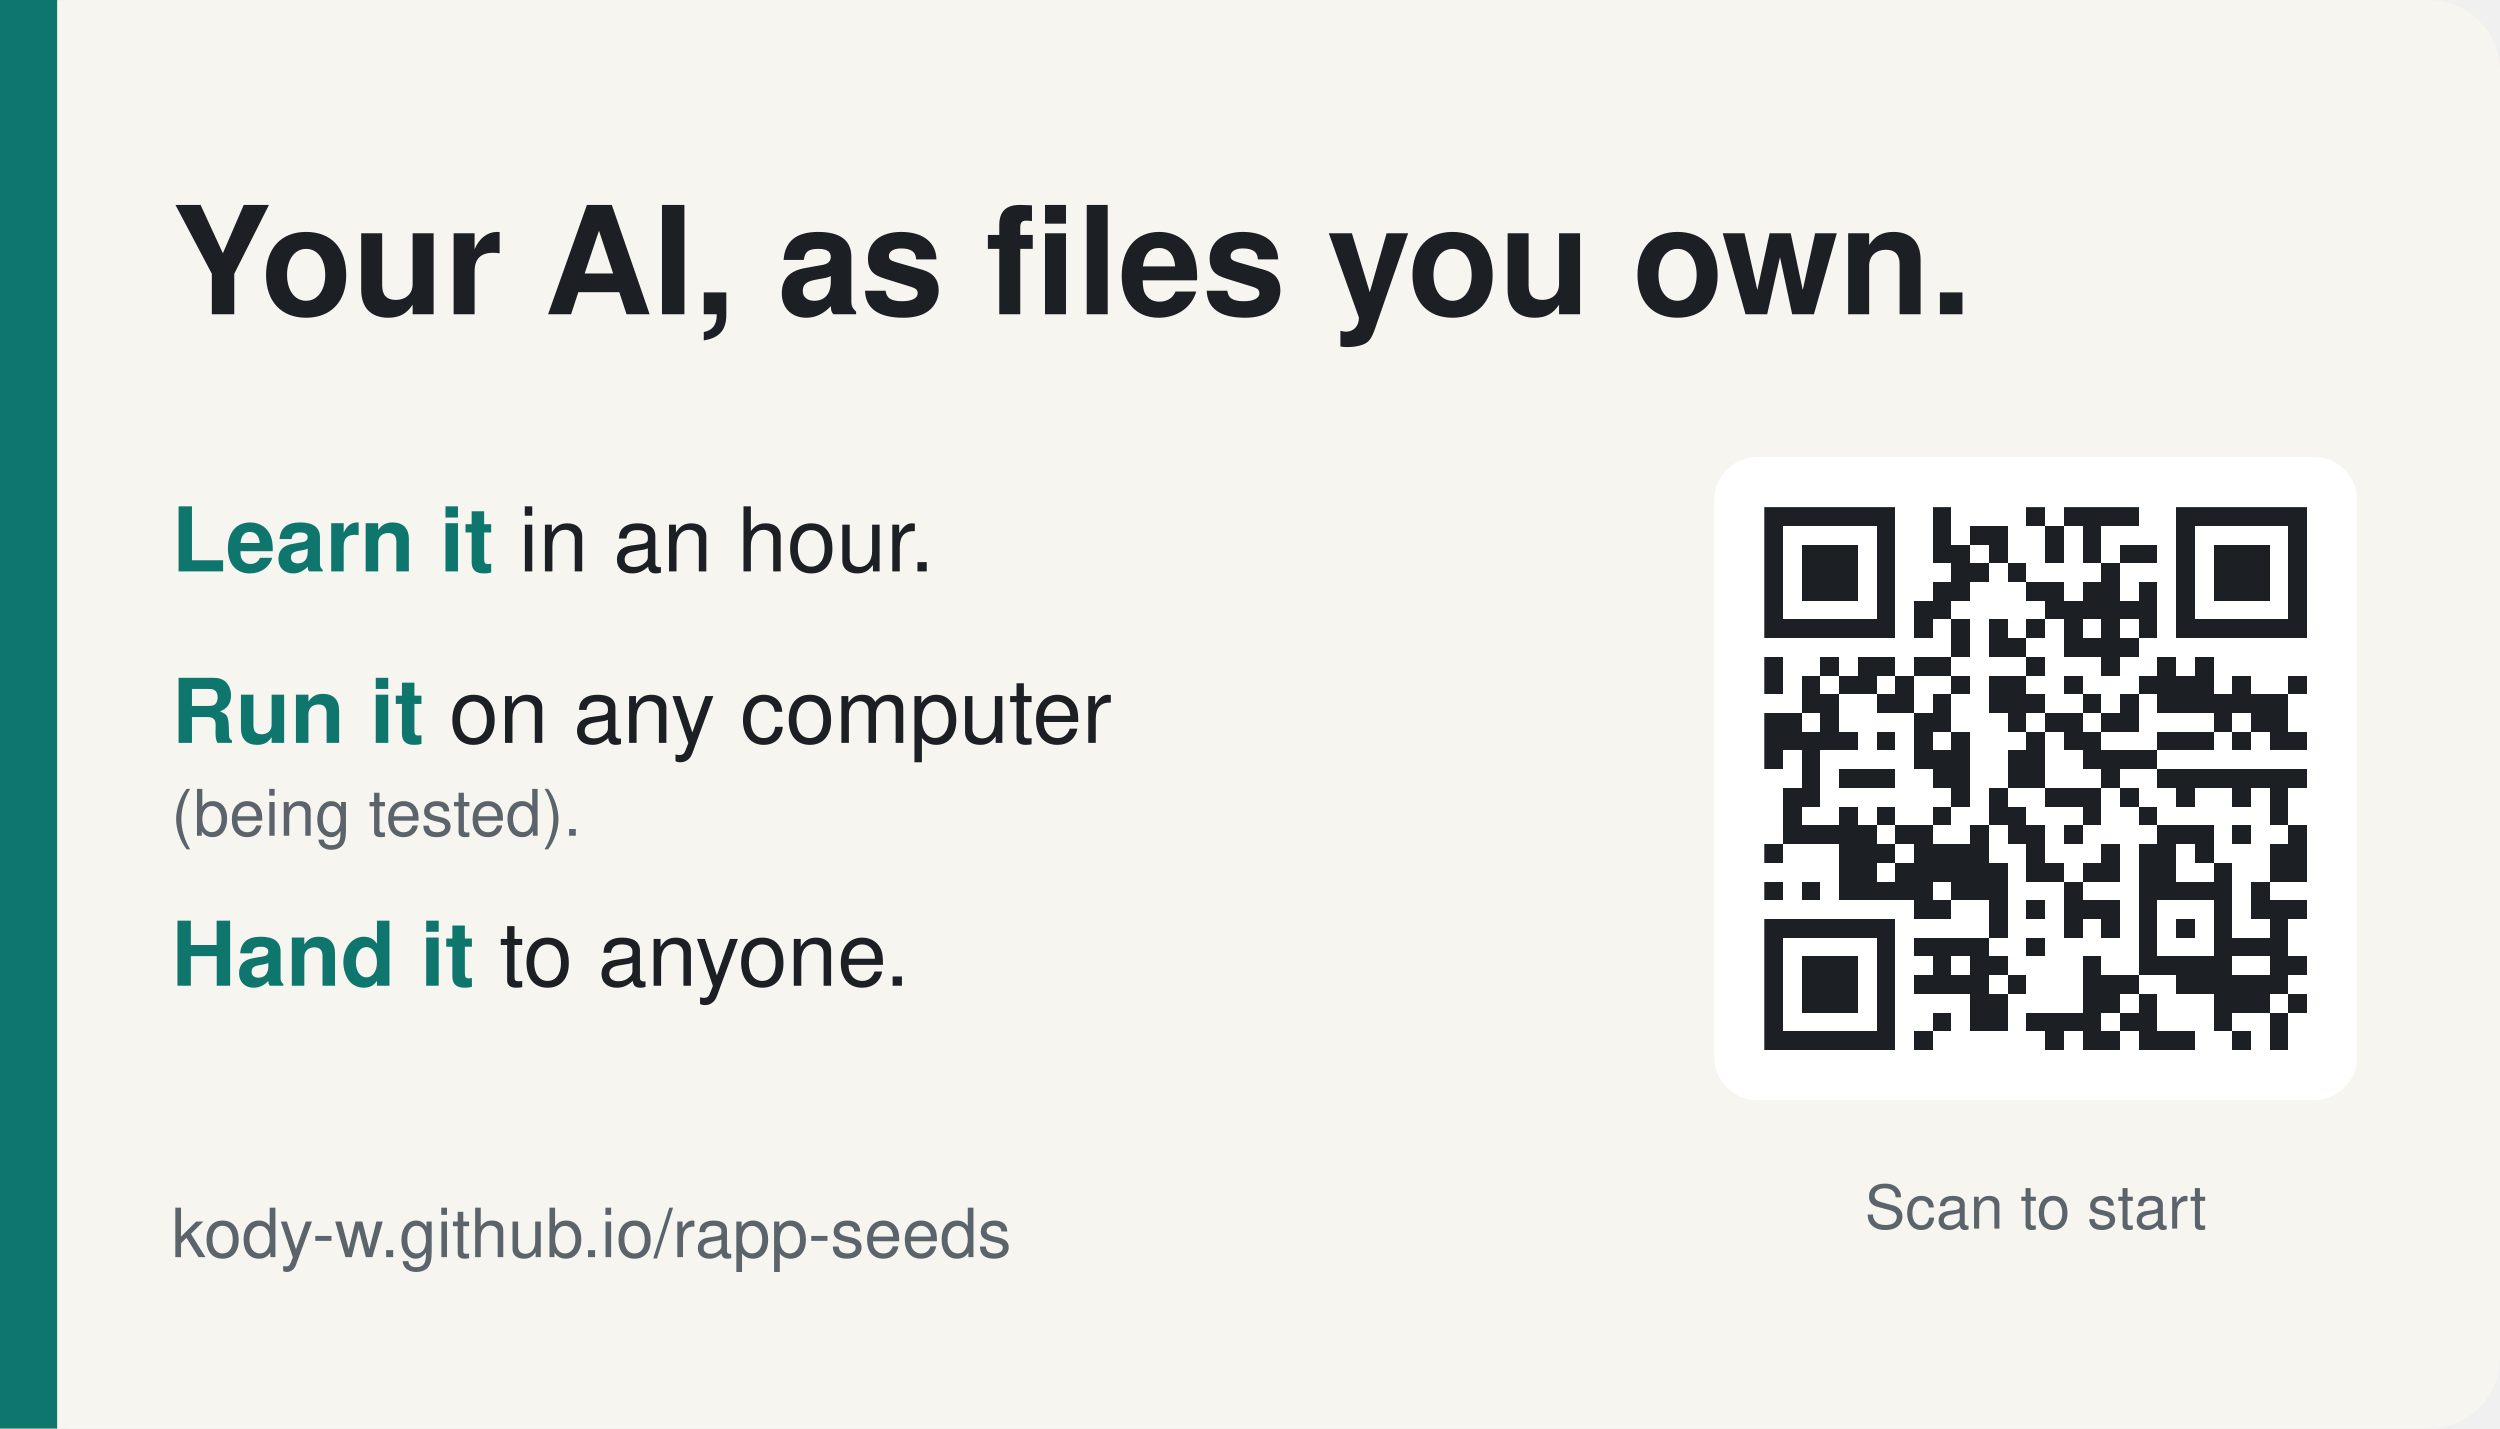
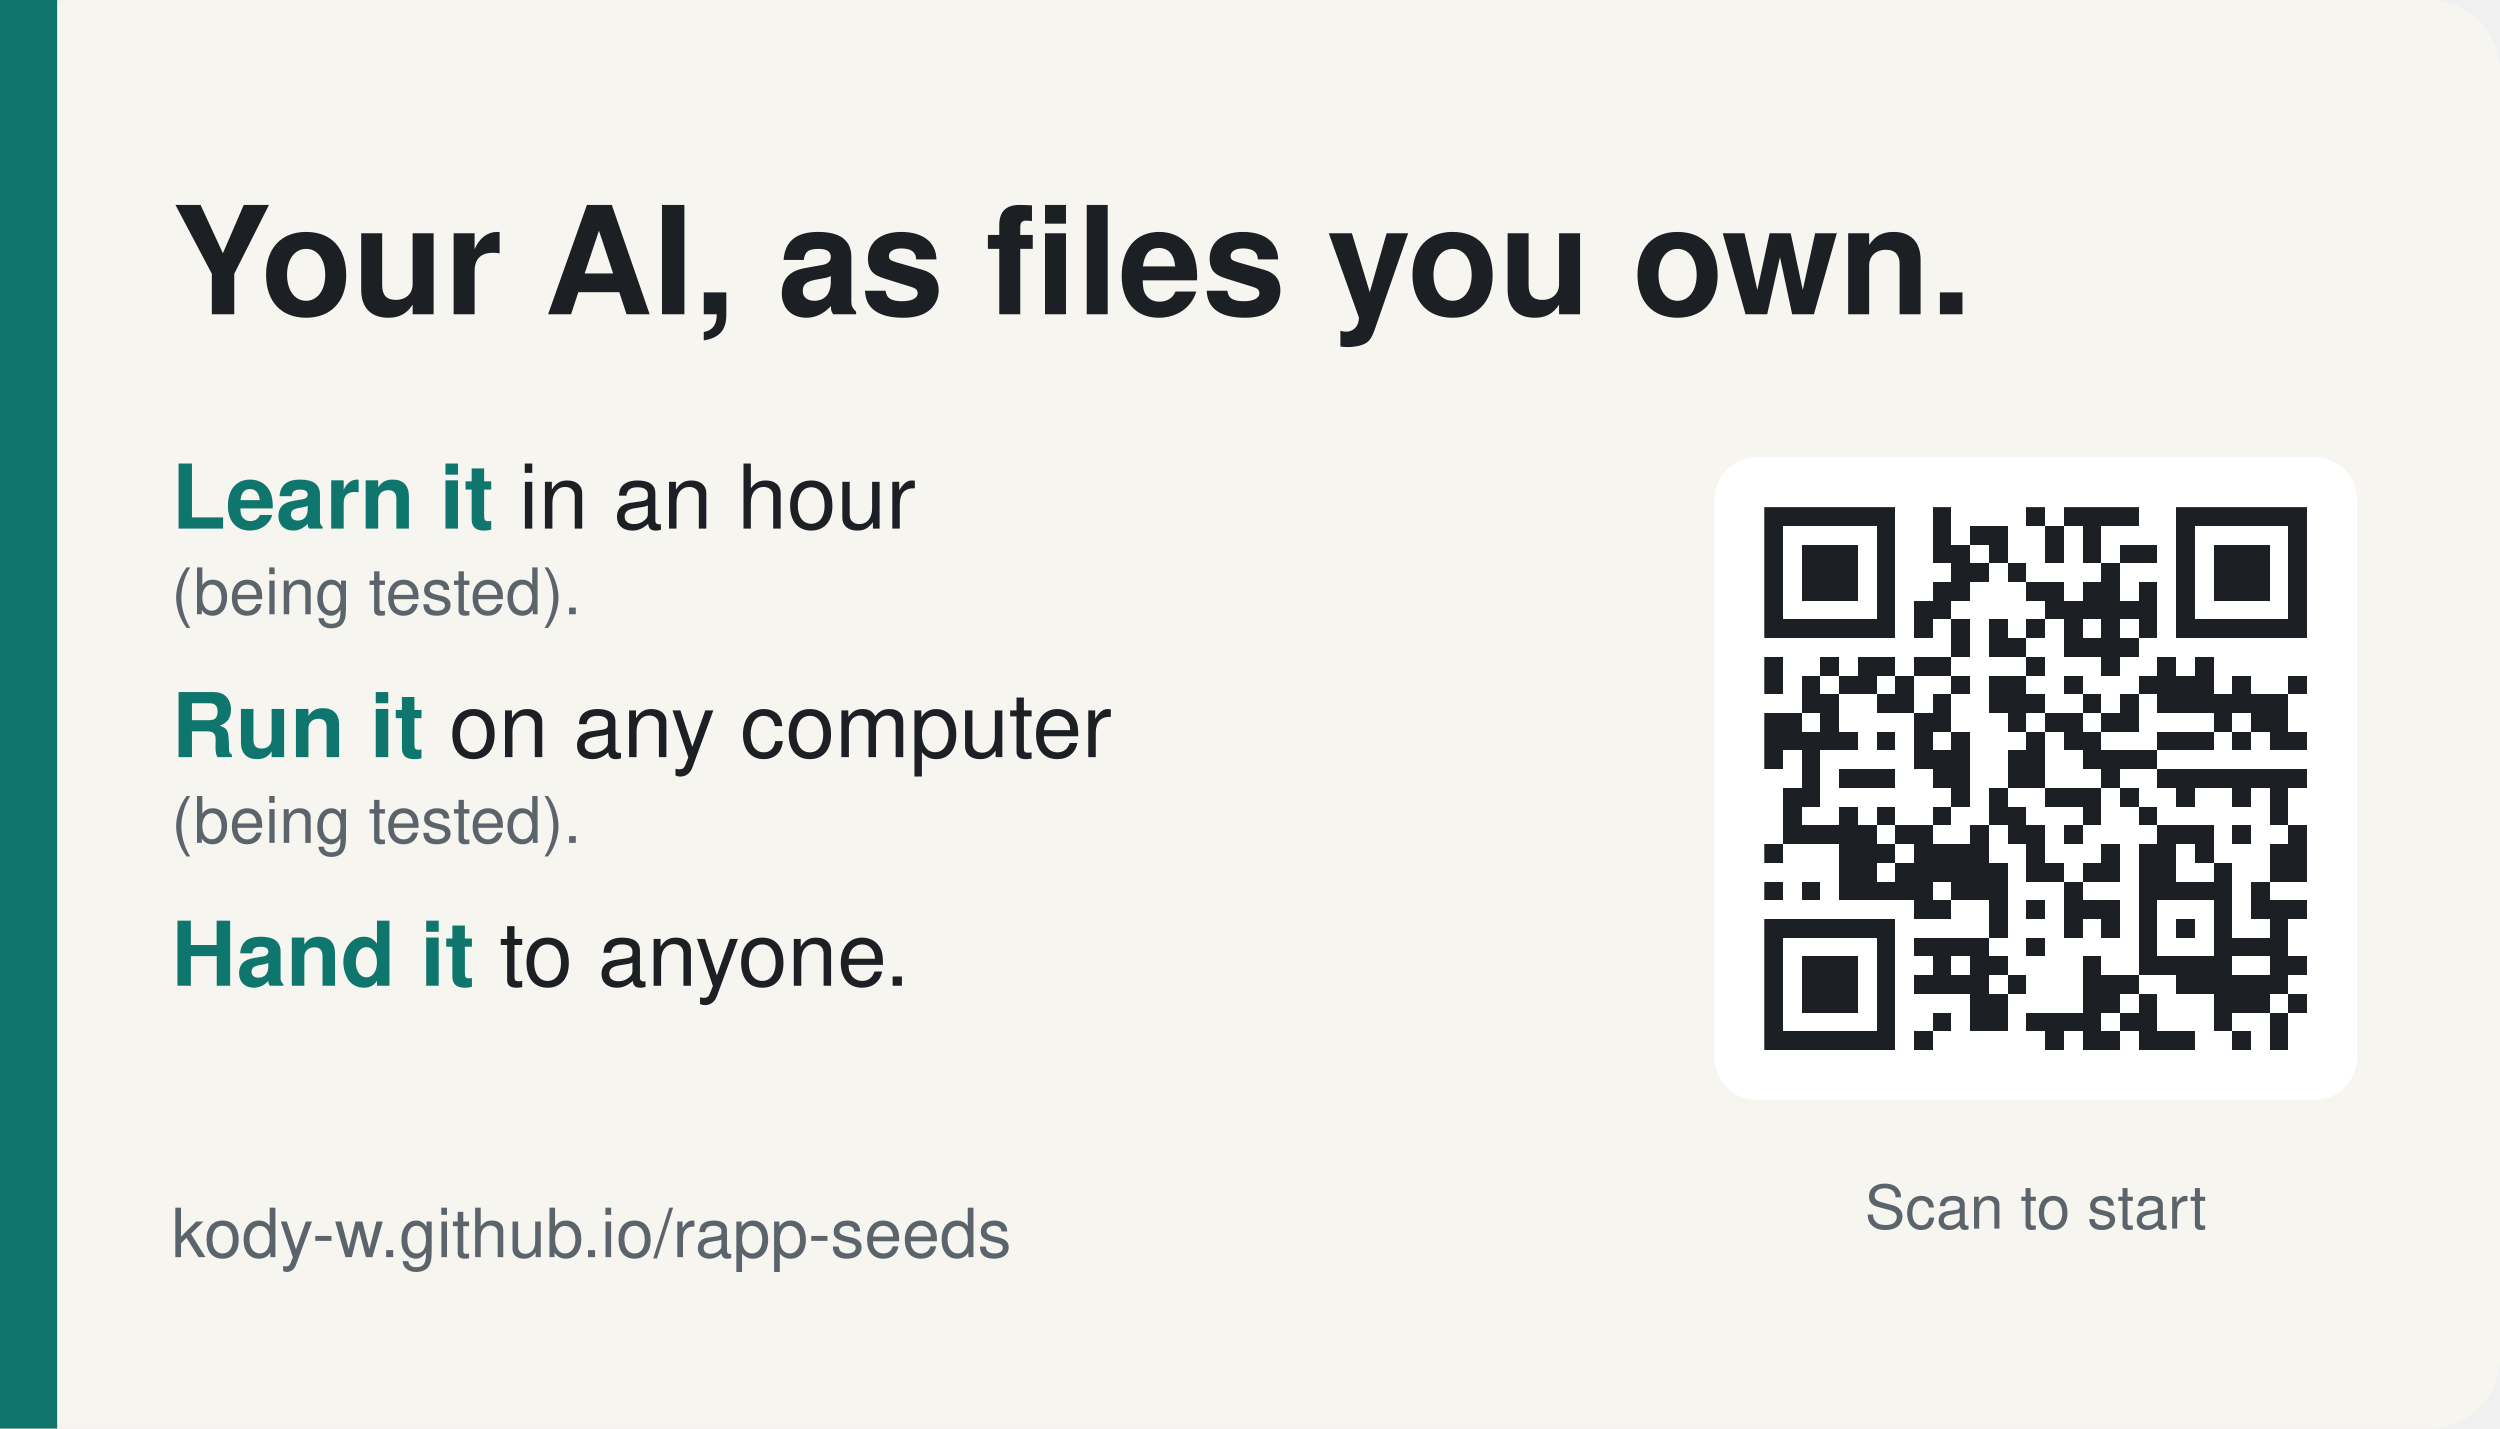
<svg xmlns="http://www.w3.org/2000/svg" width="3.5in" height="2in" viewBox="0 0 350 200">
  <rect width="350" height="200" rx="10" fill="#f7f5f0" />
  <rect x="0" y="0" width="8" height="200" fill="#0f766e" />
  <g font-family="Helvetica, Arial, sans-serif" fill="#1c1f23">
    <text x="24" y="44" font-size="21" font-weight="700">Your AI, as files you own.</text>
-     <text x="24" y="80" font-size="12.5">
-       <tspan font-weight="700" fill="#0f766e">Learn it</tspan> in an hour.</text>
-     <text x="24" y="104" font-size="12.5">
+     <text x="24" y="74" font-size="12.5">
+       <tspan font-weight="700" fill="#0f766e">Learn it</tspan> in an hour</text>
+     <text x="24" y="86" font-size="9" fill="#5b636b">(being tested).</text>
+     <text x="24" y="106" font-size="12.5">
      <tspan font-weight="700" fill="#0f766e">Run it</tspan> on any computer</text>
-     <text x="24" y="117" font-size="9" fill="#5b636b">(being tested).</text>
+     <text x="24" y="118" font-size="9" fill="#5b636b">(being tested).</text>
    <text x="24" y="138" font-size="12.5">
      <tspan font-weight="700" fill="#0f766e">Hand it</tspan> to anyone.</text>
    <text x="24" y="176" font-size="9.5" fill="#5b636b">kody-w.github.io/rapp-seeds</text>
  </g>
  <rect x="240" y="64" width="90" height="90" rx="6" fill="#fff" />
  <svg x="247" y="71" width="76" height="76" viewBox="0 0 29 29" shape-rendering="crispEdges">
    <path stroke="#1c1f23" d="M0 0.5h7m2 0h1m4 0h1m1 0h4m2 0h7m-29 1h1m5 0h1m2 0h1m1 0h2m2 0h1m1 0h1m4 0h1m5 0h1m-29 1h1m1 0h3m1 0h1m2 0h2m1 0h1m2 0h1m1 0h1m1 0h2m1 0h1m1 0h3m1 0h1m-29 1h1m1 0h3m1 0h1m3 0h2m1 0h1m4 0h1m3 0h1m1 0h3m1 0h1m-29 1h1m1 0h3m1 0h1m2 0h2m3 0h2m1 0h2m1 0h1m1 0h1m1 0h3m1 0h1m-29 1h1m5 0h1m1 0h2m5 0h6m1 0h1m5 0h1m-29 1h7m1 0h1m1 0h1m1 0h1m1 0h1m1 0h1m1 0h1m1 0h1m1 0h7m-19 1h1m1 0h2m2 0h4m-20 1h1m2 0h1m1 0h2m1 0h2m4 0h1m3 0h1m2 0h1m1 0h1m-24 1h1m1 0h1m1 0h2m1 0h1m2 0h1m1 0h2m2 0h1m3 0h4m1 0h1m2 0h1m-27 1h2m2 0h2m1 0h1m2 0h3m2 0h1m1 0h1m1 0h7m-28 1h2m1 0h1m4 0h2m3 0h1m1 0h2m1 0h2m4 0h1m1 0h2m-28 1h5m1 0h1m1 0h1m1 0h1m3 0h1m1 0h2m3 0h3m1 0h1m1 0h2m-29 1h1m1 0h1m5 0h3m2 0h2m2 0h4m-19 1h1m1 0h3m2 0h2m2 0h2m3 0h1m2 0h8m-28 1h2m7 0h1m1 0h1m2 0h3m1 0h1m2 0h1m2 0h1m1 0h1m-27 1h1m2 0h1m1 0h1m2 0h1m2 0h2m3 0h1m2 0h1m6 0h1m-27 1h5m1 0h2m2 0h1m1 0h2m1 0h1m4 0h3m1 0h1m2 0h1m-29 1h1m3 0h3m1 0h4m2 0h1m3 0h1m1 0h2m1 0h1m3 0h2m-25 1h2m1 0h6m1 0h2m1 0h2m1 0h2m2 0h1m2 0h2m-29 1h1m1 0h1m1 0h5m1 0h3m3 0h1m3 0h5m1 0h1m-19 1h2m2 0h1m1 0h1m1 0h3m1 0h1m3 0h1m1 0h3m-29 1h7m5 0h1m3 0h1m1 0h1m1 0h1m1 0h1m1 0h1m2 0h1m-28 1h1m5 0h1m1 0h4m2 0h1m5 0h1m3 0h4m-28 1h1m1 0h3m1 0h1m2 0h1m1 0h2m4 0h1m2 0h5m2 0h2m-29 1h1m1 0h3m1 0h1m1 0h4m1 0h1m3 0h3m2 0h6m-28 1h1m1 0h3m1 0h1m4 0h2m4 0h2m1 0h1m3 0h3m1 0h1m-29 1h1m5 0h1m2 0h1m1 0h2m1 0h4m1 0h2m3 0h1m2 0h1m-28 1h7m1 0h1m6 0h1m1 0h2m1 0h3m2 0h1m1 0h1" />
  </svg>
  <text x="285" y="172" font-family="Helvetica, Arial, sans-serif" font-size="8.5" fill="#5b636b" text-anchor="middle">Scan to start</text>
</svg>
